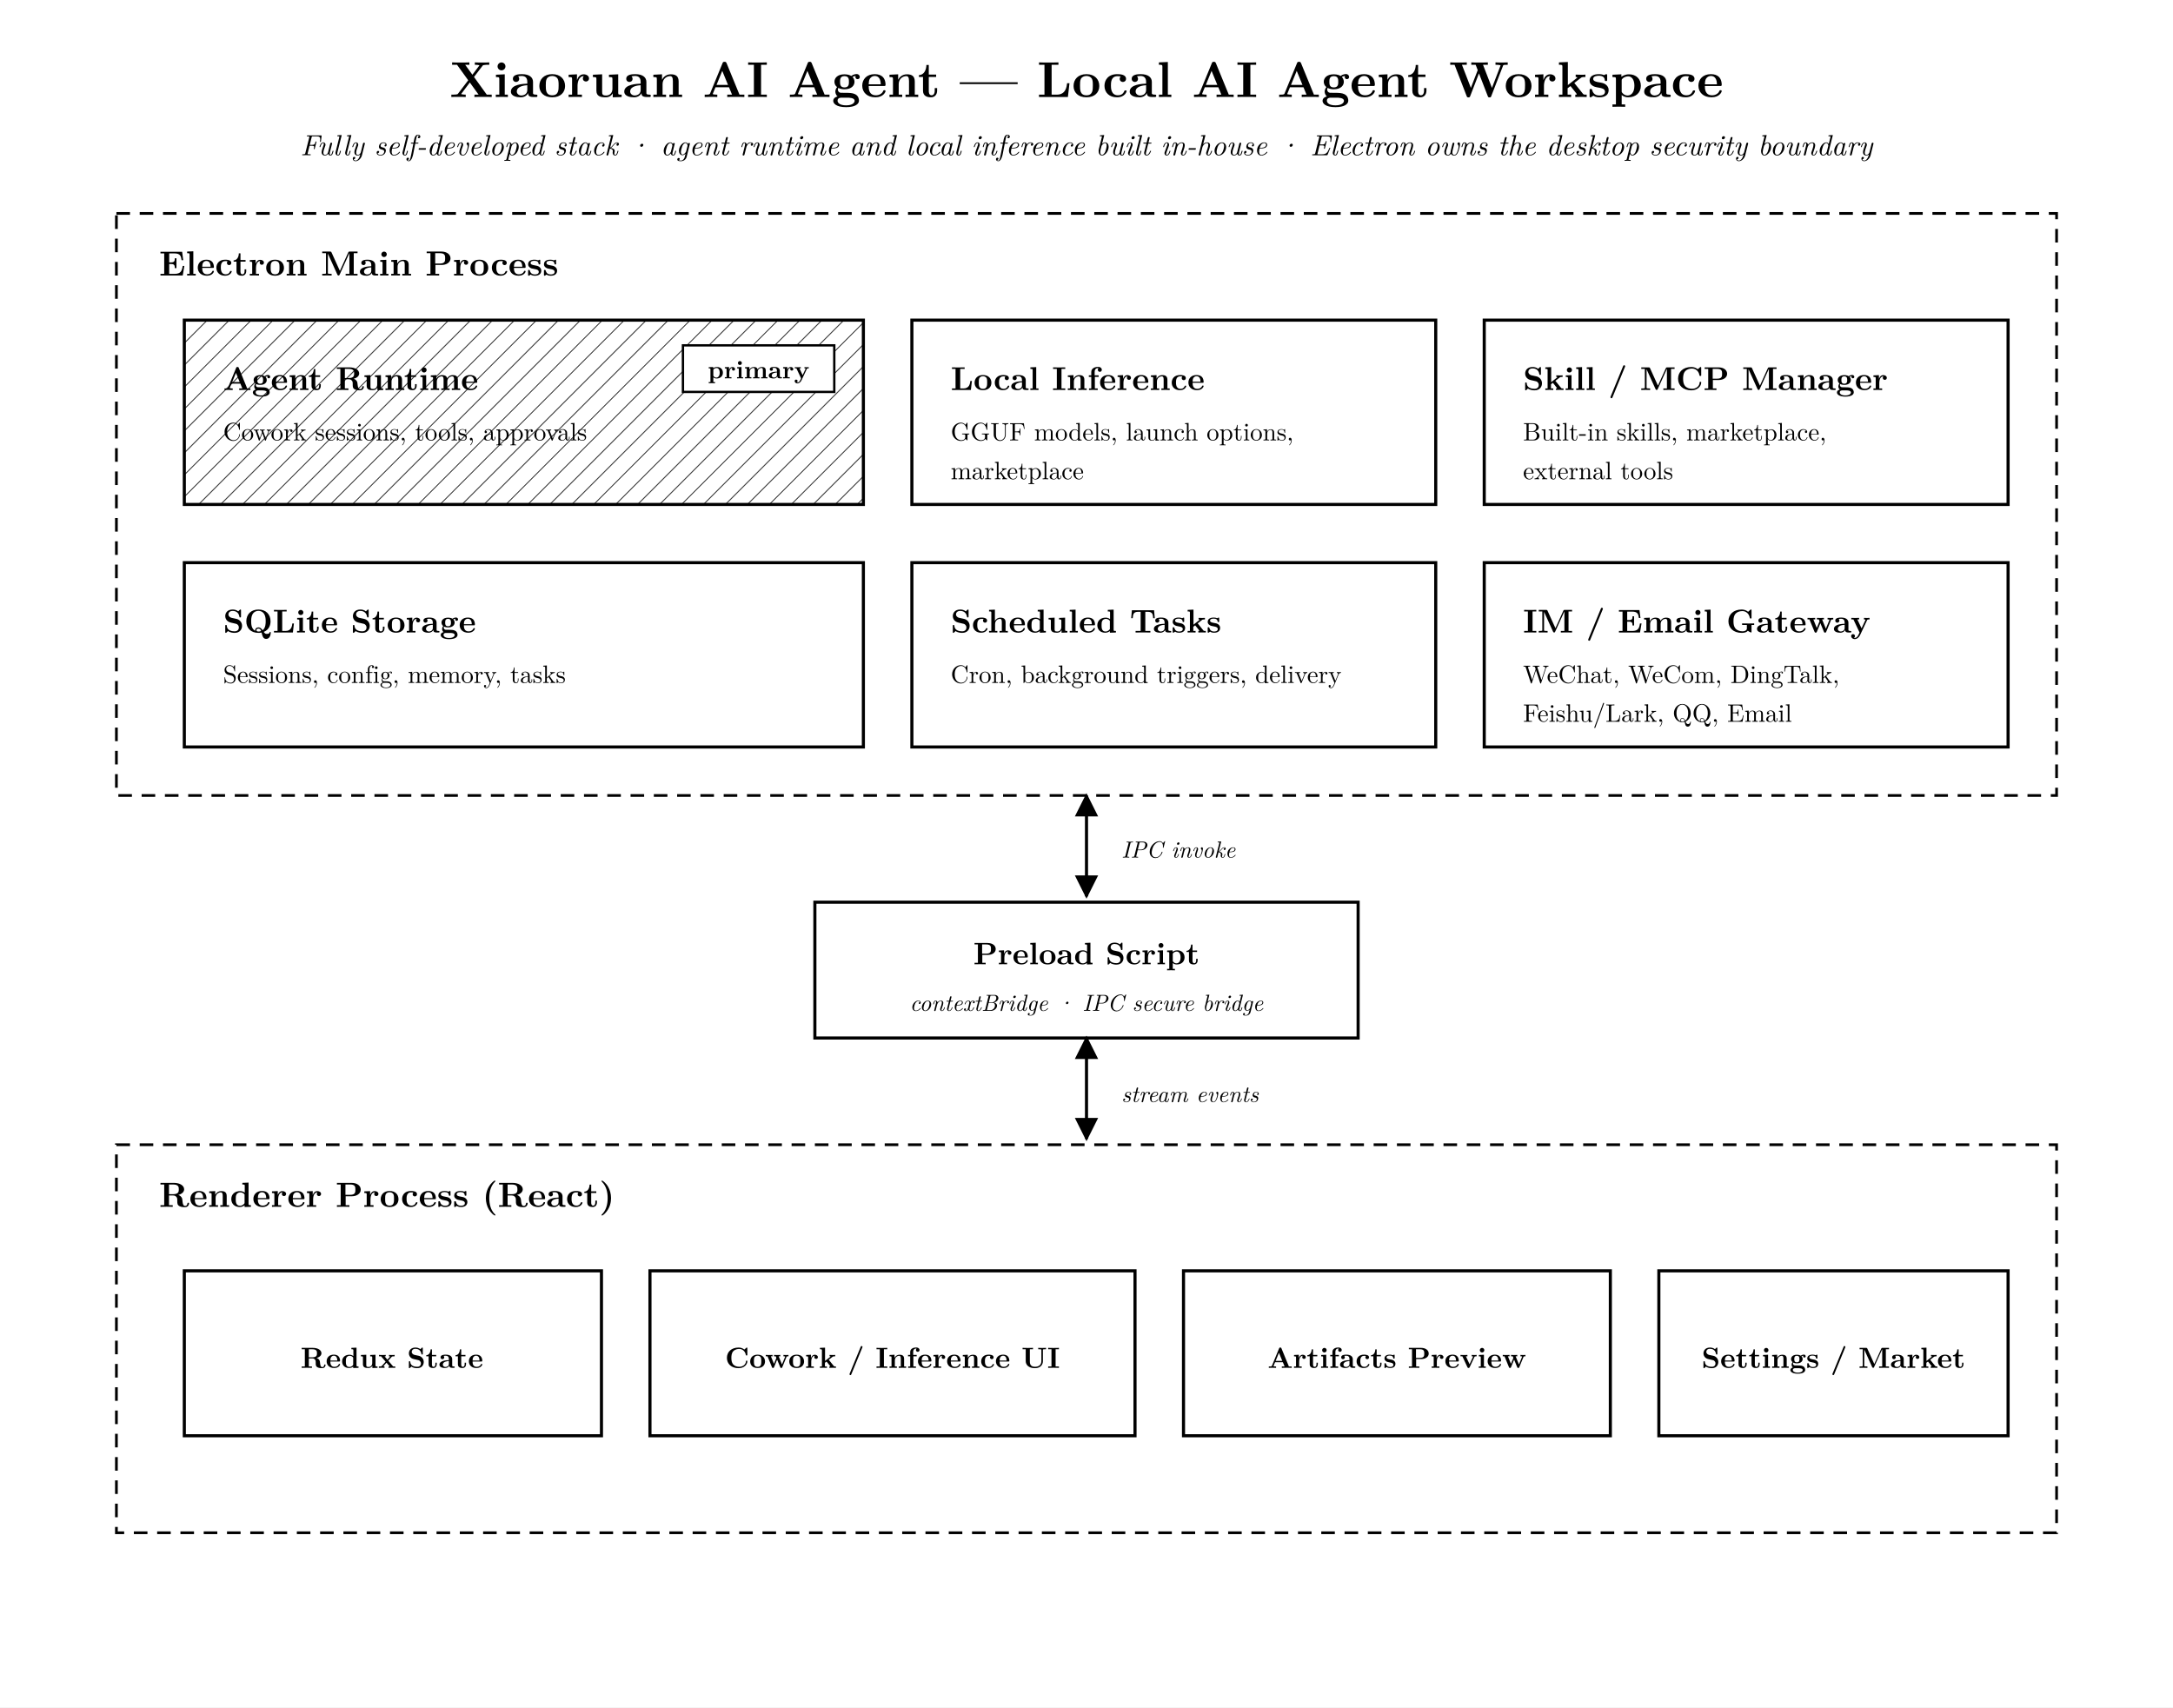
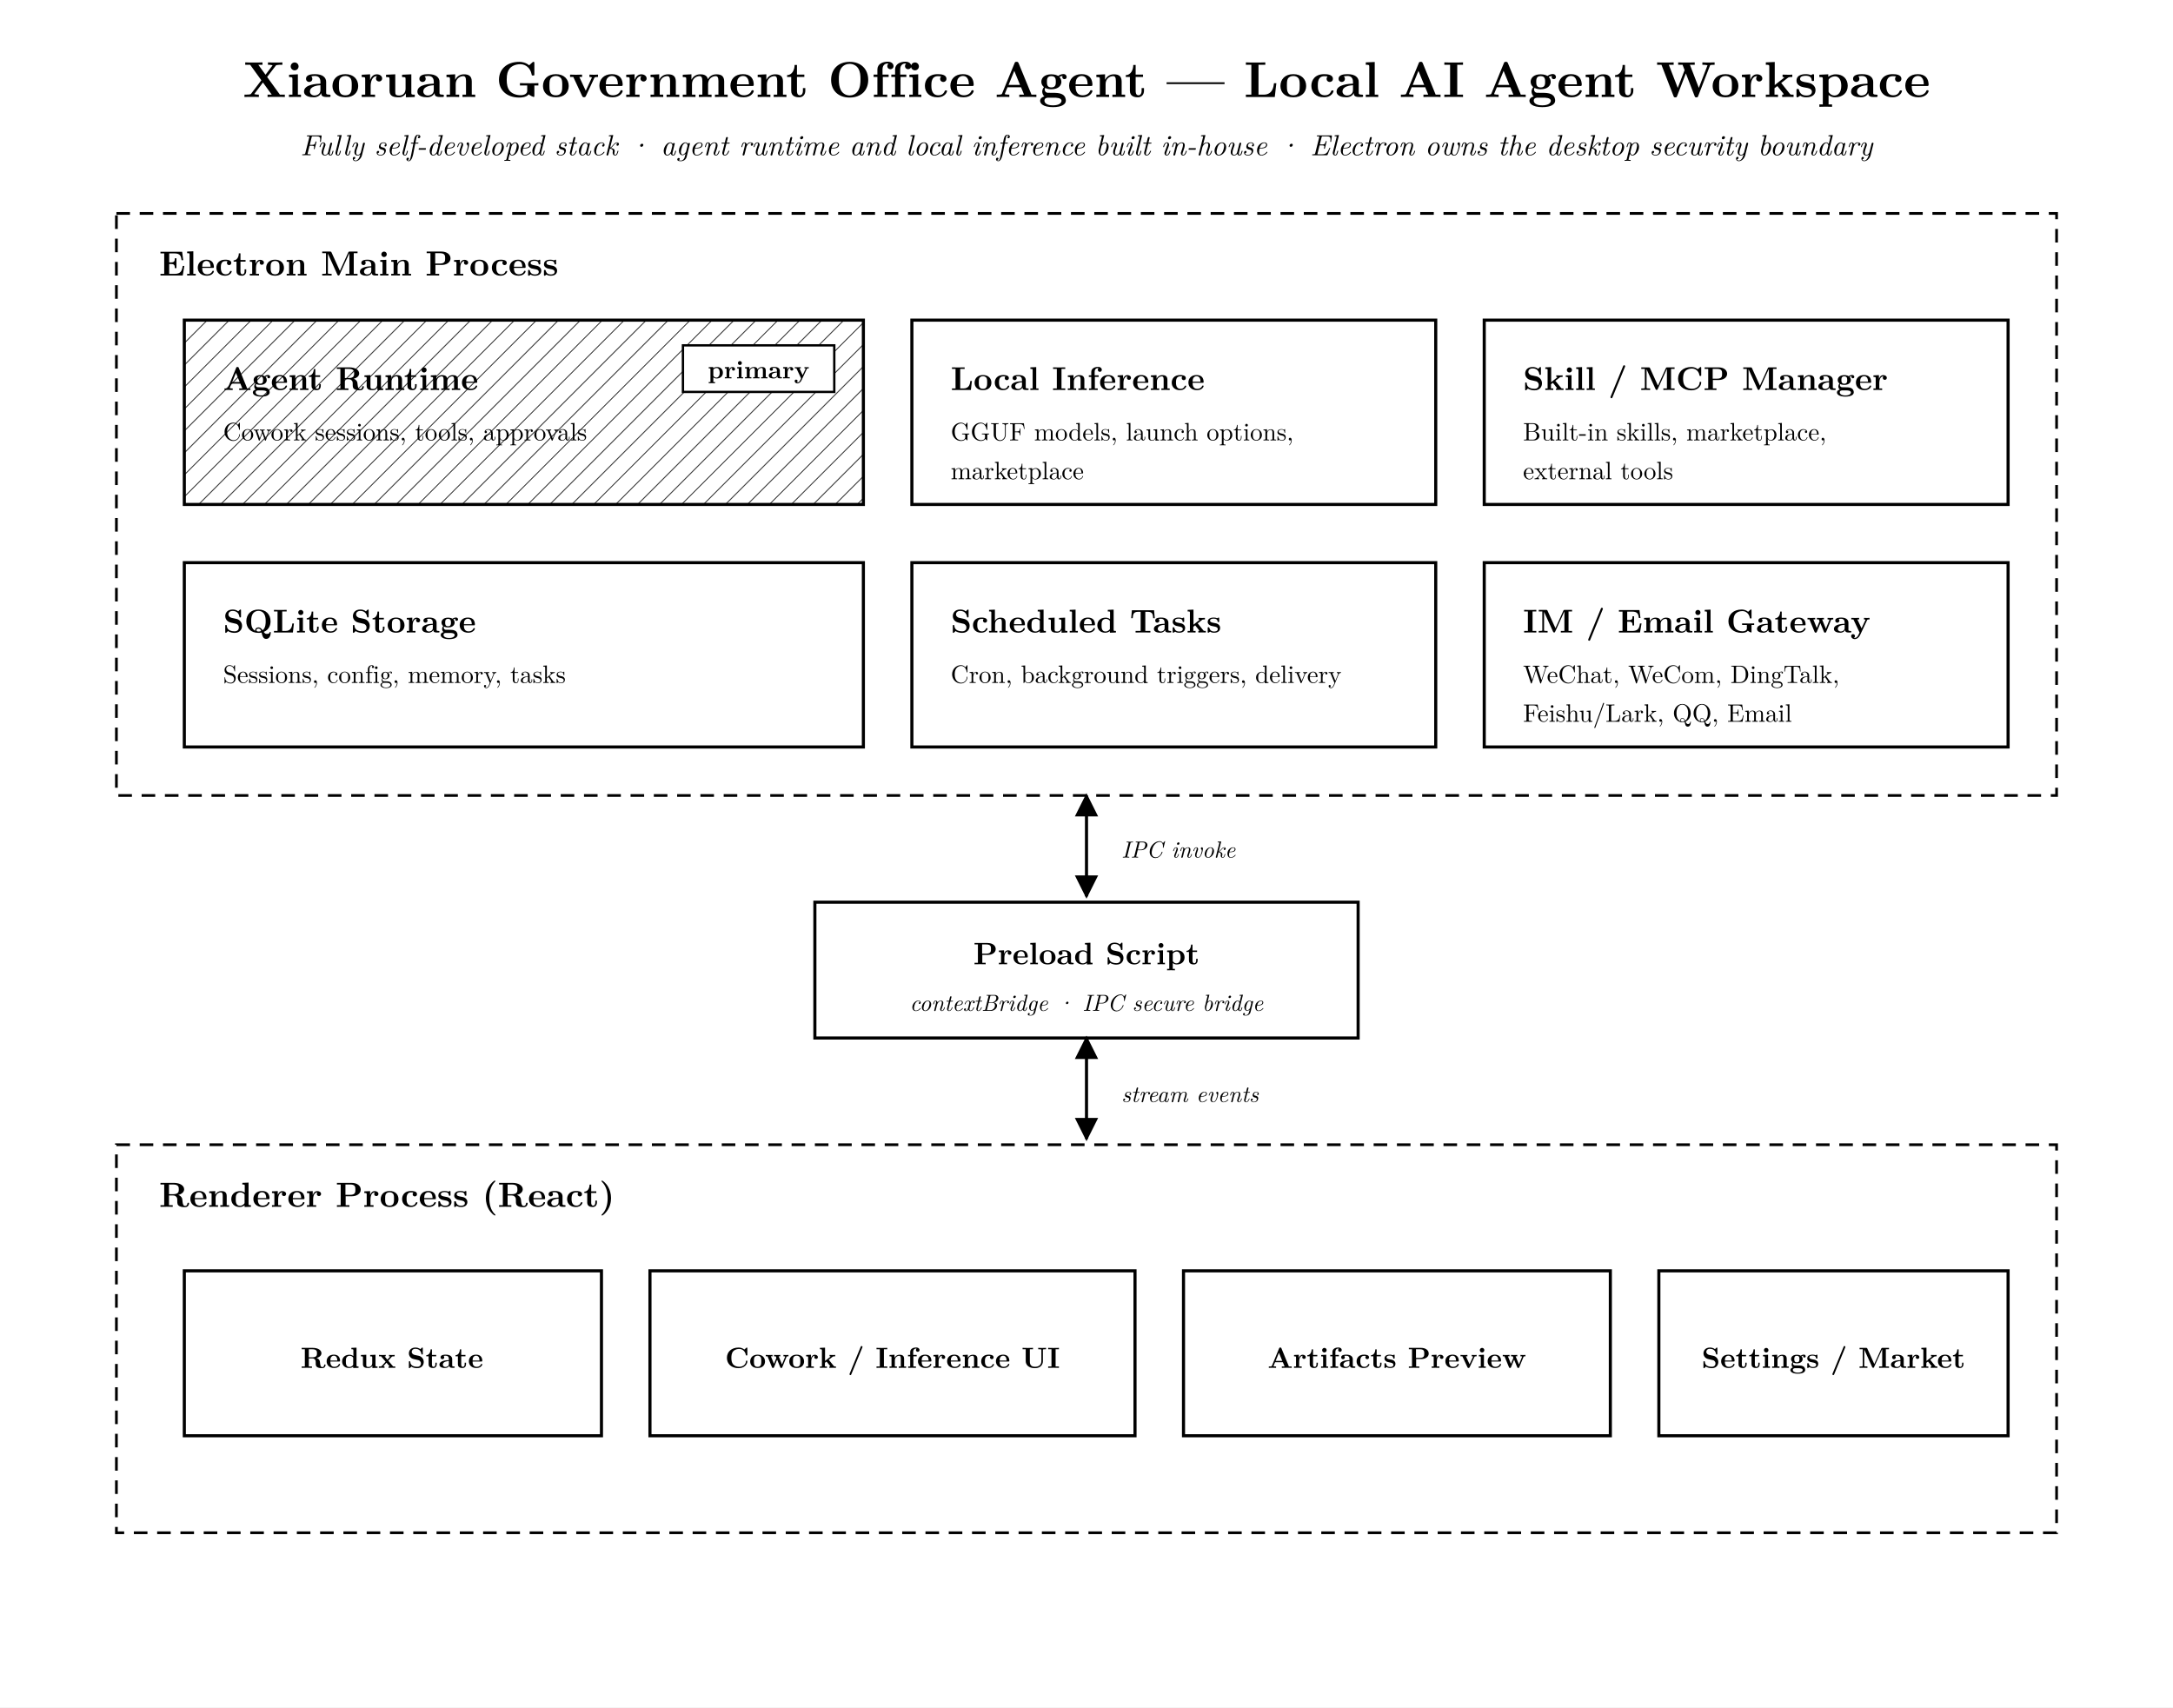
<svg xmlns="http://www.w3.org/2000/svg" width="1120" height="880" viewBox="0 0 1120 880" fill="none">
  <defs>
    <pattern id="hatch" width="8" height="8" patternTransform="rotate(45)" patternUnits="userSpaceOnUse">
      <line x1="0" y1="0" x2="0" y2="8" stroke="#000" stroke-width="0.7" />
    </pattern>
    <marker id="arr" viewBox="0 0 10 10" refX="9" refY="5" markerWidth="7.5" markerHeight="7.5" orient="auto-start-reverse">
      <path d="M0,0 L10,5 L0,10 z" fill="#000" />
    </marker>
    <style>
      text { fill: #000; font-family: 'Latin Modern Roman', 'CMU Serif', 'STIX Two Text', 'Times New Roman', serif; }
      .t0 { font-size: 26px; font-weight: 700; }
      .t1 { font-size: 15px; font-style: italic; }
      .t2 { font-size: 18px; font-weight: 700; }
      .t3 { font-size: 17px; font-weight: 700; }
      .t4 { font-size: 13px; }
      .t5 { font-size: 16px; font-weight: 700; }
      .t6 { font-size: 12px; font-style: italic; }
      .t7 { font-size: 15px; font-weight: 700; }
      .box { fill: #fff; stroke: #000; stroke-width: 1.6; }
      .grp { fill: none; stroke: #000; stroke-width: 1.4; stroke-dasharray: 7 5; }
      .ln  { stroke: #000; stroke-width: 1.6; }
    </style>
  </defs>
  <rect width="1120" height="880" fill="#fff" />
-   <text x="560" y="50" text-anchor="middle" class="t0">Xiaoruan AI Agent — Local AI Agent Workspace</text>
+   <text x="560" y="50" text-anchor="middle" class="t0">Xiaoruan Government Office Agent — Local AI Agent Workspace</text>
  <text x="560" y="80" text-anchor="middle" class="t1">Fully self-developed stack · agent runtime and local inference built in-house · Electron owns the desktop security boundary</text>
  <rect x="60" y="110" width="1000" height="300" class="grp" />
  <text x="82" y="142" class="t2">Electron Main Process</text>
  <rect x="95" y="165" width="350" height="95" fill="url(#hatch)" stroke="#000" stroke-width="1.6" />
  <text x="115" y="201" class="t3">Agent Runtime</text>
  <text x="115" y="227" class="t4">Cowork sessions, tools, approvals</text>
  <rect x="352" y="178" width="78" height="24" fill="#fff" stroke="#000" stroke-width="1.2" />
  <text x="391" y="195" text-anchor="middle" class="t4" font-weight="700">primary</text>
  <rect x="470" y="165" width="270" height="95" class="box" />
  <text x="490" y="201" class="t3">Local Inference</text>
  <text x="490" y="227" class="t4">GGUF models, launch options,</text>
  <text x="490" y="247" class="t4">marketplace</text>
  <rect x="765" y="165" width="270" height="95" class="box" />
  <text x="785" y="201" class="t3">Skill / MCP Manager</text>
  <text x="785" y="227" class="t4">Built-in skills, marketplace,</text>
  <text x="785" y="247" class="t4">external tools</text>
  <rect x="95" y="290" width="350" height="95" class="box" />
  <text x="115" y="326" class="t3">SQLite Storage</text>
  <text x="115" y="352" class="t4">Sessions, config, memory, tasks</text>
  <rect x="470" y="290" width="270" height="95" class="box" />
  <text x="490" y="326" class="t3">Scheduled Tasks</text>
  <text x="490" y="352" class="t4">Cron, background triggers, delivery</text>
  <rect x="765" y="290" width="270" height="95" class="box" />
  <text x="785" y="326" class="t3">IM / Email Gateway</text>
  <text x="785" y="352" class="t4">WeChat, WeCom, DingTalk,</text>
  <text x="785" y="372" class="t4">Feishu/Lark, QQ, Email</text>
  <line x1="560" y1="410" x2="560" y2="462" class="ln" marker-start="url(#arr)" marker-end="url(#arr)" />
  <text x="578" y="442" class="t6">IPC invoke</text>
  <rect x="420" y="465" width="280" height="70" class="box" />
  <text x="560" y="497" text-anchor="middle" class="t5">Preload Script</text>
  <text x="560" y="521" text-anchor="middle" class="t6">contextBridge · IPC secure bridge</text>
  <line x1="560" y1="535" x2="560" y2="587" class="ln" marker-start="url(#arr)" marker-end="url(#arr)" />
  <text x="578" y="568" class="t6">stream events</text>
  <rect x="60" y="590" width="1000" height="200" class="grp" />
  <text x="82" y="622" class="t2">Renderer Process (React)</text>
  <rect x="95" y="655" width="215" height="85" class="box" />
  <text x="202" y="705" text-anchor="middle" class="t7">Redux State</text>
  <rect x="335" y="655" width="250" height="85" class="box" />
  <text x="460" y="705" text-anchor="middle" class="t7">Cowork / Inference UI</text>
  <rect x="610" y="655" width="220" height="85" class="box" />
  <text x="720" y="705" text-anchor="middle" class="t7">Artifacts Preview</text>
  <rect x="855" y="655" width="180" height="85" class="box" />
  <text x="945" y="705" text-anchor="middle" class="t7">Settings / Market</text>
</svg>
